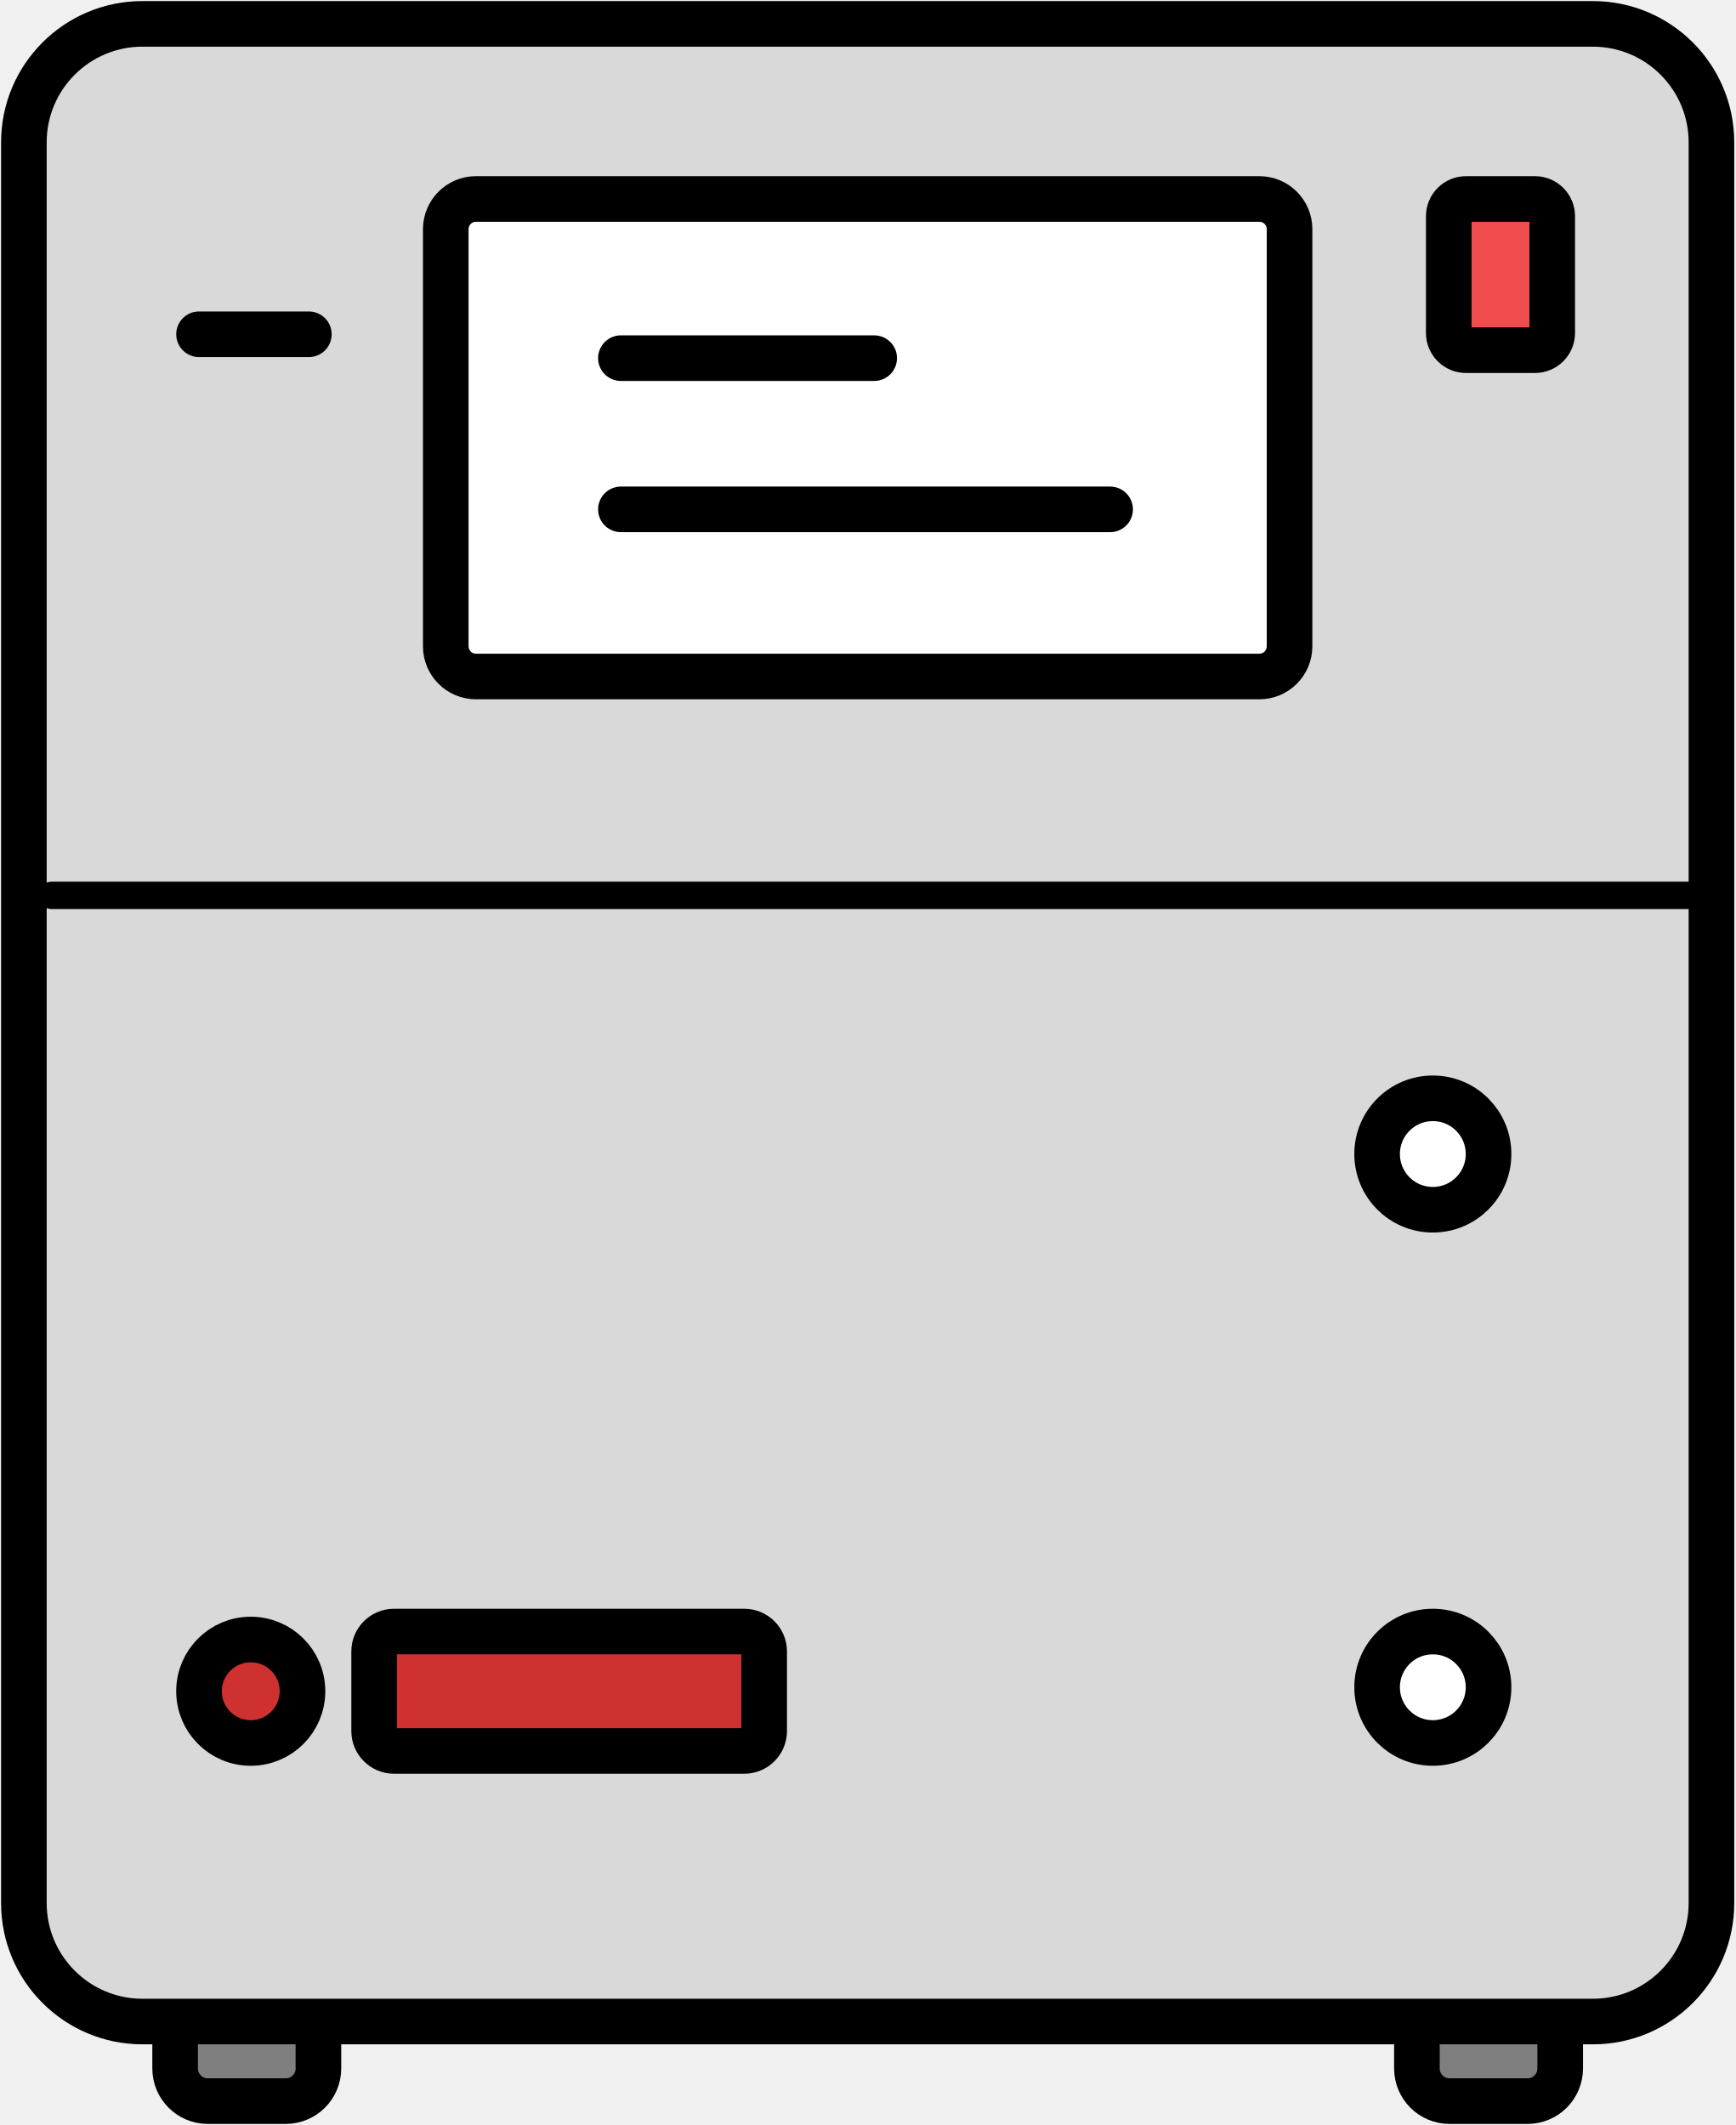
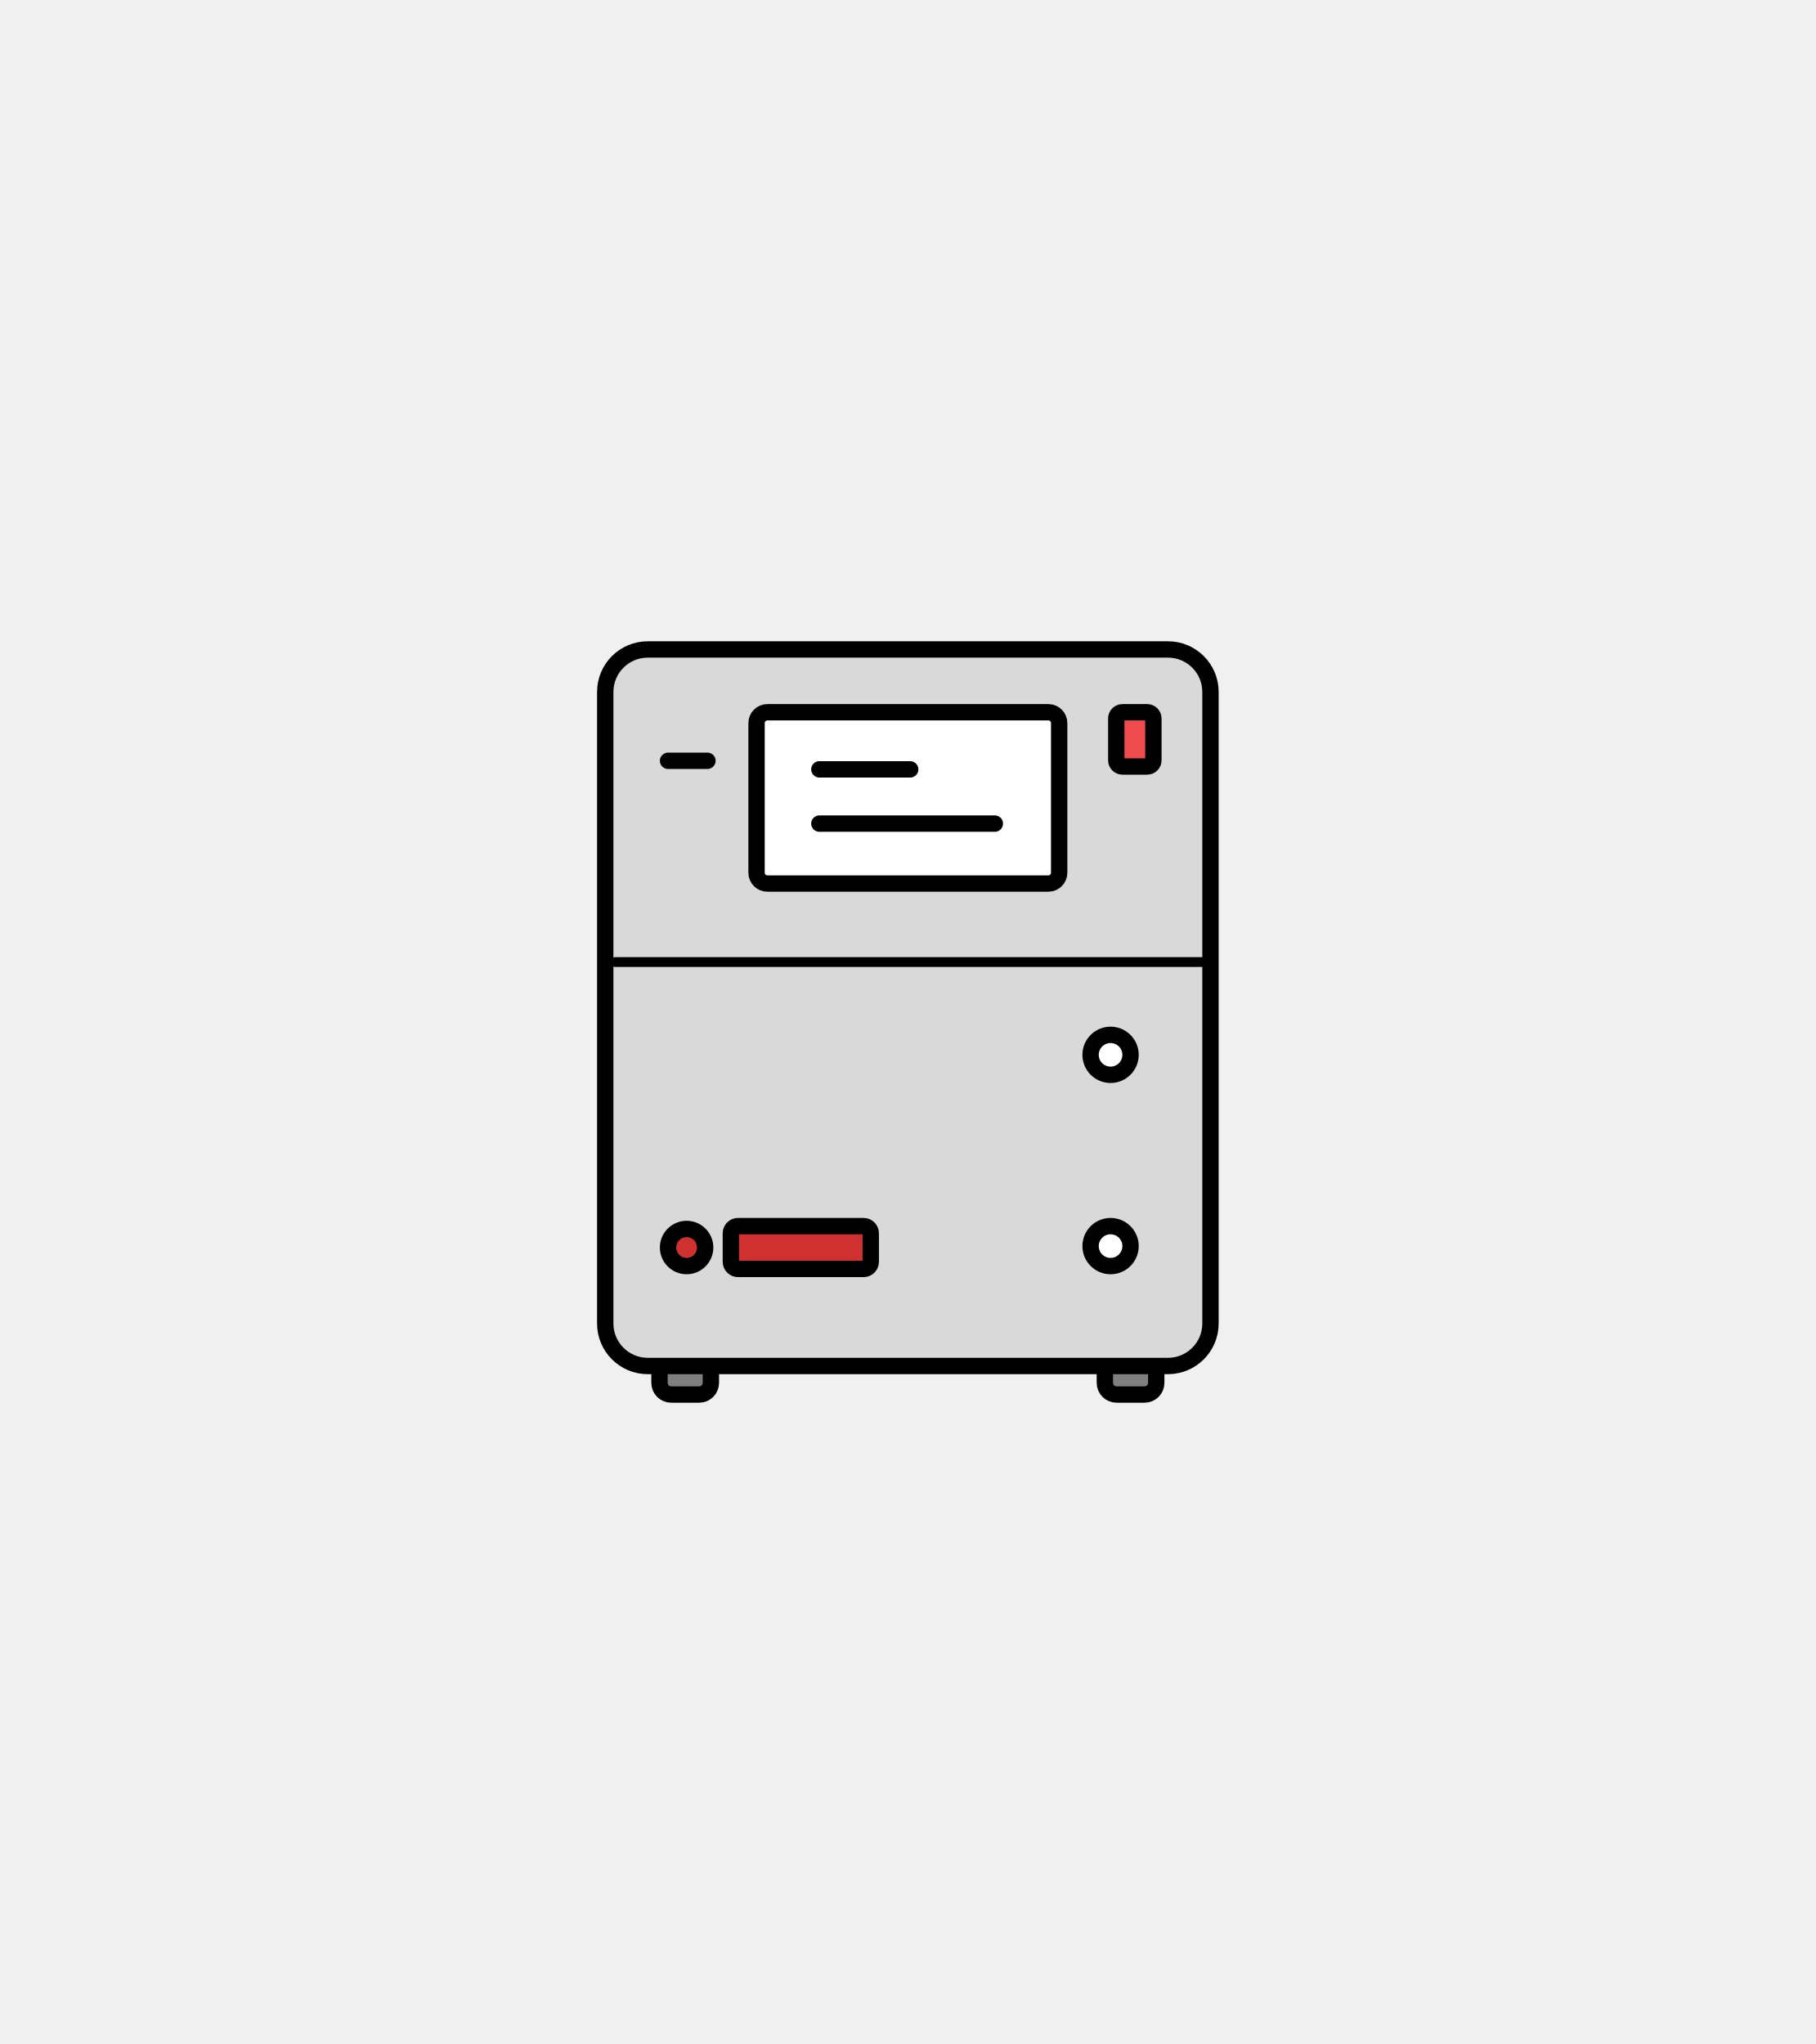
- <svg xmlns="http://www.w3.org/2000/svg" width="218" height="267" xml:space="preserve" overflow="hidden">
+ <svg xmlns="http://www.w3.org/2000/svg" width="636.0px" height="716.0px" xml:space="preserve" overflow="hidden" viewBox="-209.0 -224.5 636.0 716.0">
+   <rect id="bounding-box" x="-209.0" y="-224.5" width="636.0" height="716.0" fill="none" pointer-events="all" />
  <g transform="translate(-1196 -291)">
    <path d="M1231.9 519C1234.16 519 1236 520.837 1236 523.102L1236 550.898C1236 553.164 1234.16 555 1231.9 555L1222.1 555C1219.84 555 1218 553.164 1218 550.898L1218 523.102C1218 520.837 1219.84 519 1222.1 519Z" stroke="#000000" stroke-width="5.729" stroke-miterlimit="8" fill="#7F7F7F" fill-rule="evenodd" />
    <path d="M1387.9 519C1390.16 519 1392 520.836 1392 523.102L1392 550.898C1392 553.163 1390.16 555 1387.9 555L1378.1 555C1375.84 555 1374 553.163 1374 550.898L1374 523.102C1374 520.836 1375.84 519 1378.1 519Z" stroke="#000000" stroke-width="5.729" stroke-miterlimit="8" fill="#7F7F7F" fill-rule="evenodd" />
    <path d="M1199 308.891C1199 300.667 1205.67 294 1213.89 294L1396.11 294C1404.33 294 1411 300.667 1411 308.891L1411 530.109C1411 538.333 1404.33 545 1396.11 545L1213.89 545C1205.67 545 1199 538.333 1199 530.109Z" stroke="#000000" stroke-width="5.729" stroke-linecap="round" stroke-linejoin="round" stroke-miterlimit="10" fill="#D9D9D9" fill-rule="evenodd" />
    <path d="M1202.5 403.5 1410.31 403.5" stroke="#000000" stroke-width="3.438" stroke-linecap="round" stroke-miterlimit="8" fill="none" fill-rule="evenodd" />
    <path d="M1252 319.791C1252 317.697 1253.7 316 1255.79 316L1354.21 316C1356.3 316 1358 317.697 1358 319.791L1358 372.209C1358 374.303 1356.3 376 1354.21 376L1255.79 376C1253.7 376 1252 374.303 1252 372.209Z" stroke="#000000" stroke-width="5.729" stroke-miterlimit="8" fill="#FFFFFF" fill-rule="evenodd" />
    <path d="M1274 336 1305.82 336" stroke="#000000" stroke-width="5.729" stroke-linecap="round" stroke-linejoin="round" stroke-miterlimit="10" fill="none" fill-rule="evenodd" />
    <path d="M1274 355 1335.46 355" stroke="#000000" stroke-width="5.729" stroke-linecap="round" stroke-linejoin="round" stroke-miterlimit="10" fill="none" fill-rule="evenodd" />
    <path d="M0 0 0 13.798" stroke="#000000" stroke-width="5.729" stroke-linecap="round" stroke-miterlimit="8" fill="none" fill-rule="evenodd" transform="matrix(-1.83697e-16 -1 -1 1.83697e-16 1234.8 333)" />
    <path d="M1380.17 335C1378.97 335 1378 334.03 1378 332.833L1378 318.167C1378 316.97 1378.97 316 1380.17 316L1388.83 316C1390.03 316 1391 316.97 1391 318.167L1391 332.833C1391 334.03 1390.03 335 1388.83 335Z" stroke="#000000" stroke-width="5.729" stroke-miterlimit="8" fill="#F04C4E" fill-rule="evenodd" />
    <path d="M1376 510C1372.13 510 1369 506.866 1369 503 1369 499.134 1372.13 496 1376 496 1379.87 496 1383 499.134 1383 503 1383 506.866 1379.87 510 1376 510Z" stroke="#000000" stroke-width="5.729" stroke-miterlimit="8" fill="#FFFFFF" fill-rule="evenodd" />
    <path d="M1376 443C1372.13 443 1369 439.866 1369 436 1369 432.134 1372.13 429 1376 429 1379.87 429 1383 432.134 1383 436 1383 439.866 1379.87 443 1376 443Z" stroke="#000000" stroke-width="5.729" stroke-miterlimit="8" fill="#FFFFFF" fill-rule="evenodd" />
    <path d="M1243 498.5C1243 497.119 1244.12 496 1245.5 496L1289.5 496C1290.88 496 1292 497.119 1292 498.5L1292 508.5C1292 509.881 1290.88 511 1289.5 511L1245.5 511C1244.12 511 1243 509.881 1243 508.5Z" stroke="#000000" stroke-width="5.729" stroke-miterlimit="8" fill="#CF3131" fill-rule="evenodd" />
    <path d="M1221 503.5C1221 499.91 1223.91 497 1227.5 497 1231.09 497 1234 499.91 1234 503.5 1234 507.09 1231.09 510 1227.5 510 1223.91 510 1221 507.09 1221 503.5Z" stroke="#000000" stroke-width="5.729" stroke-miterlimit="8" fill="#CF3131" fill-rule="evenodd" />
  </g>
</svg>
